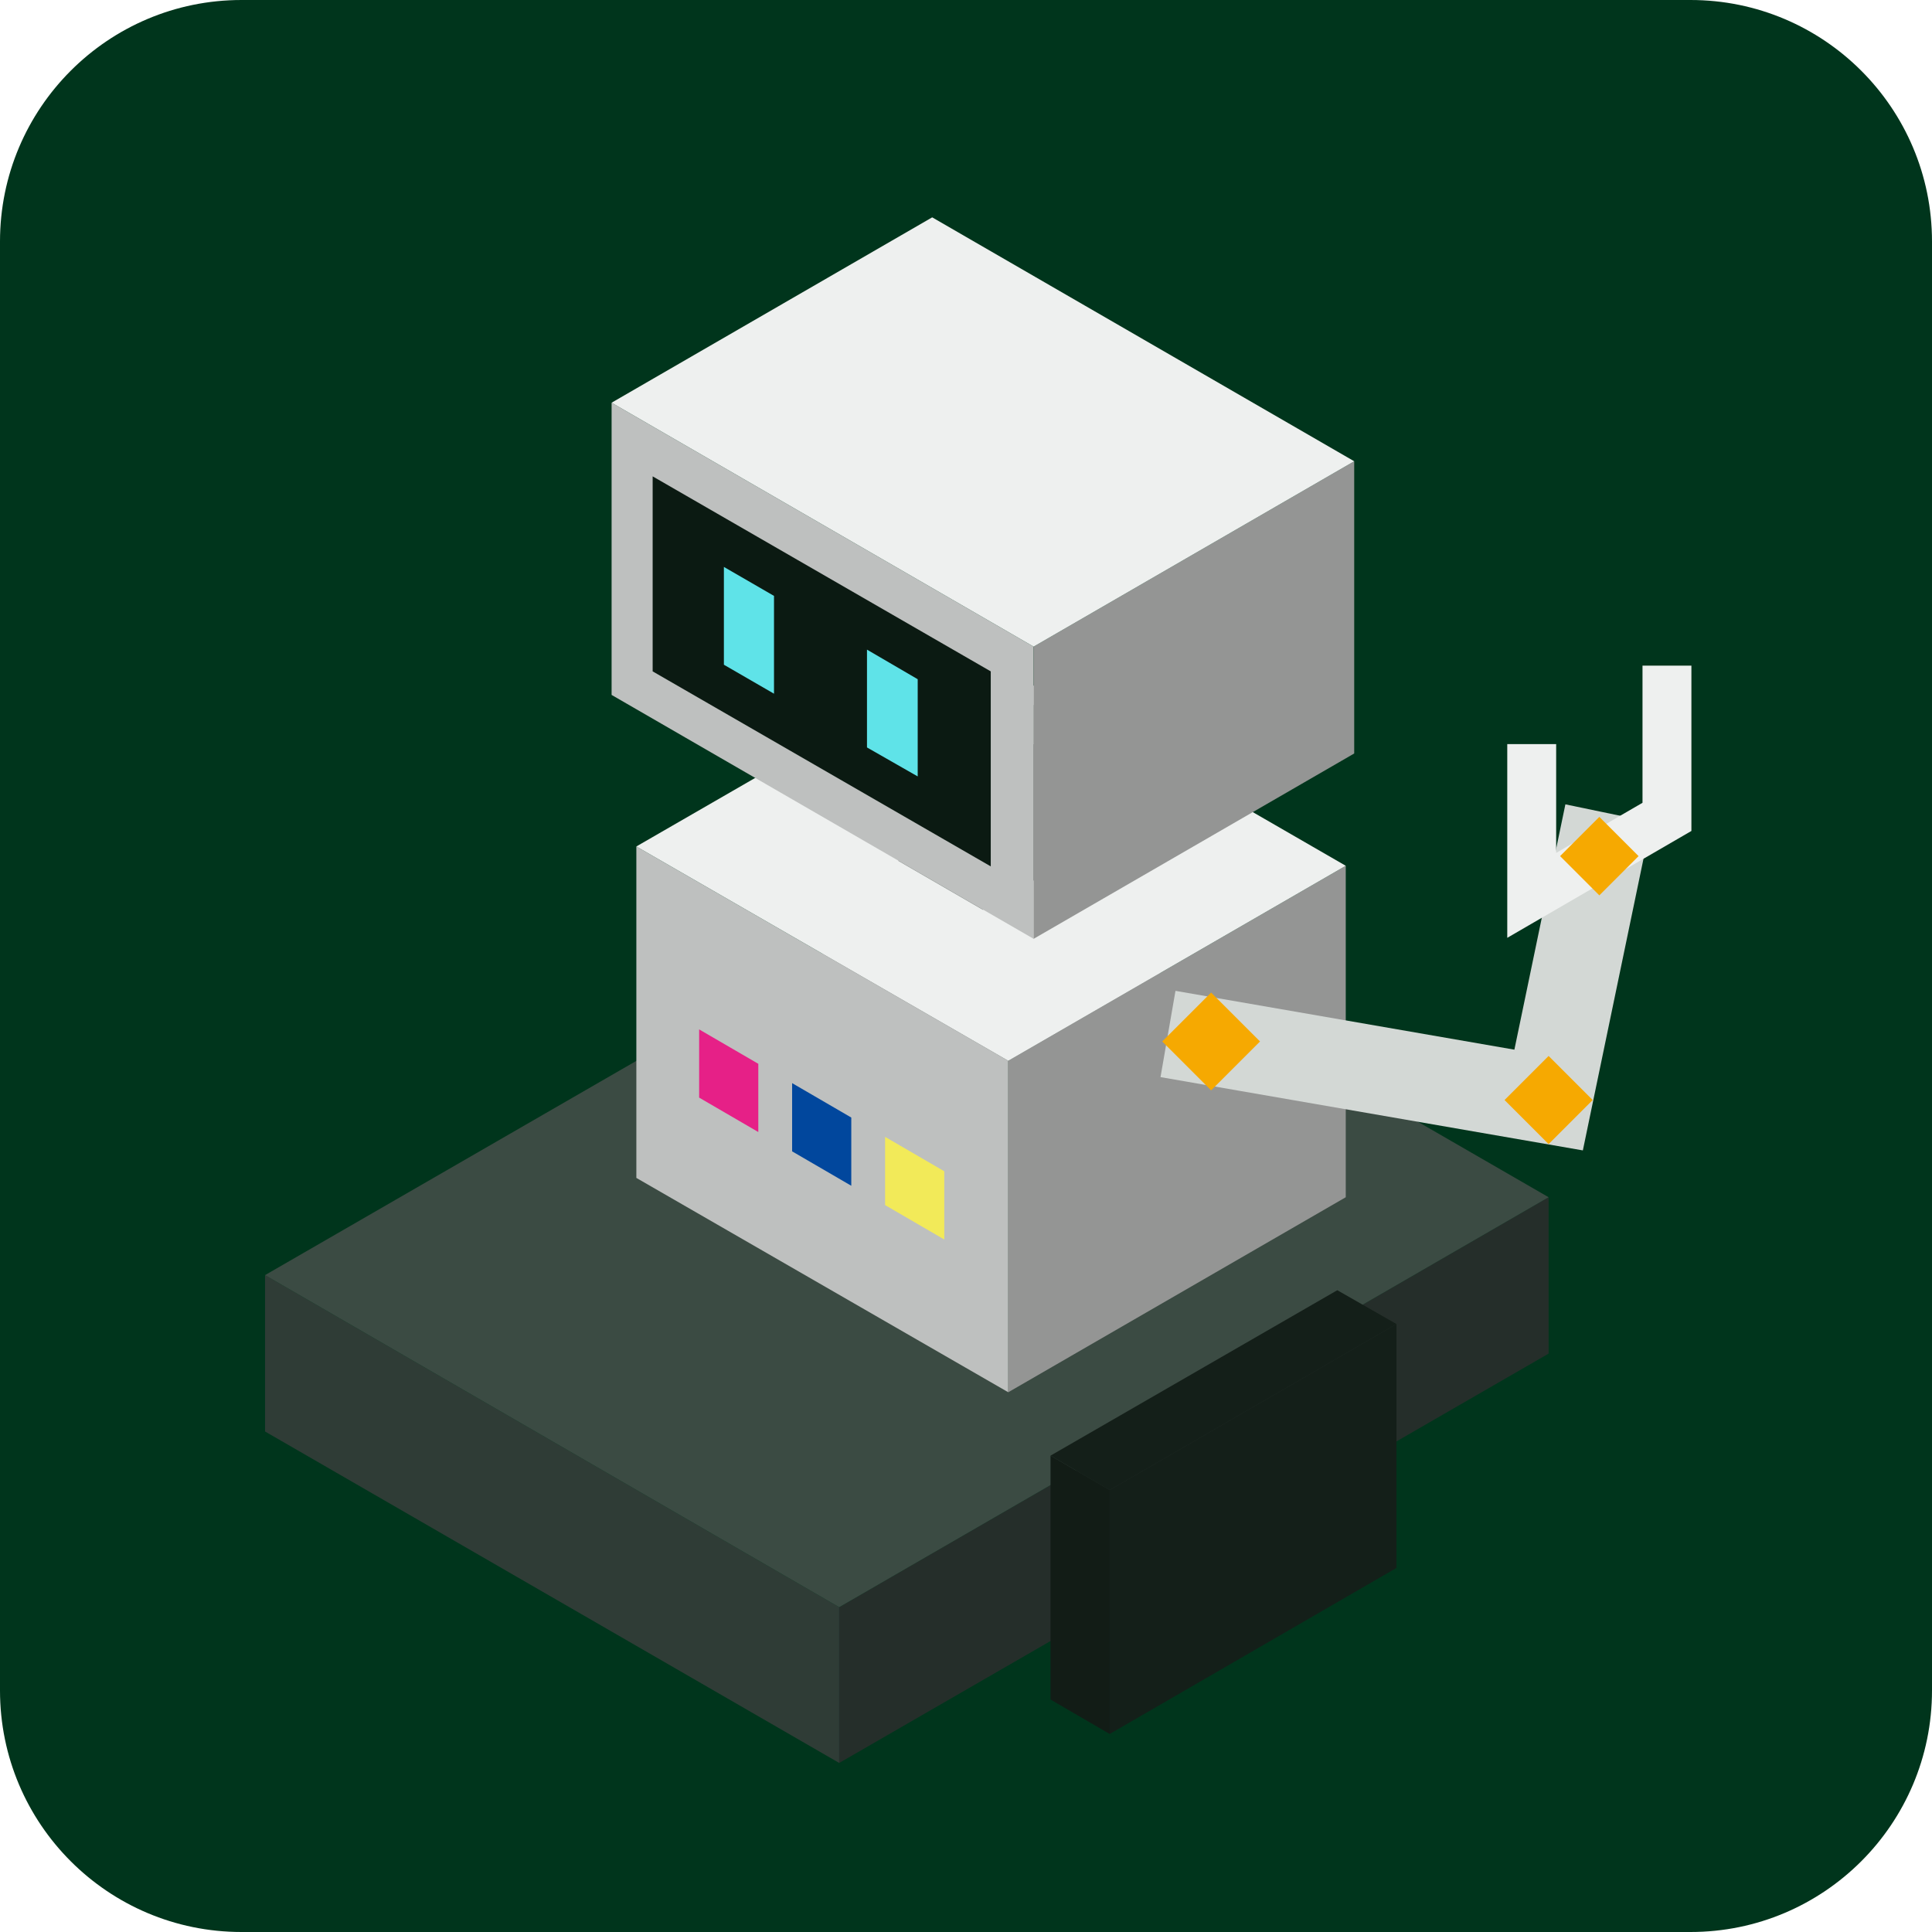
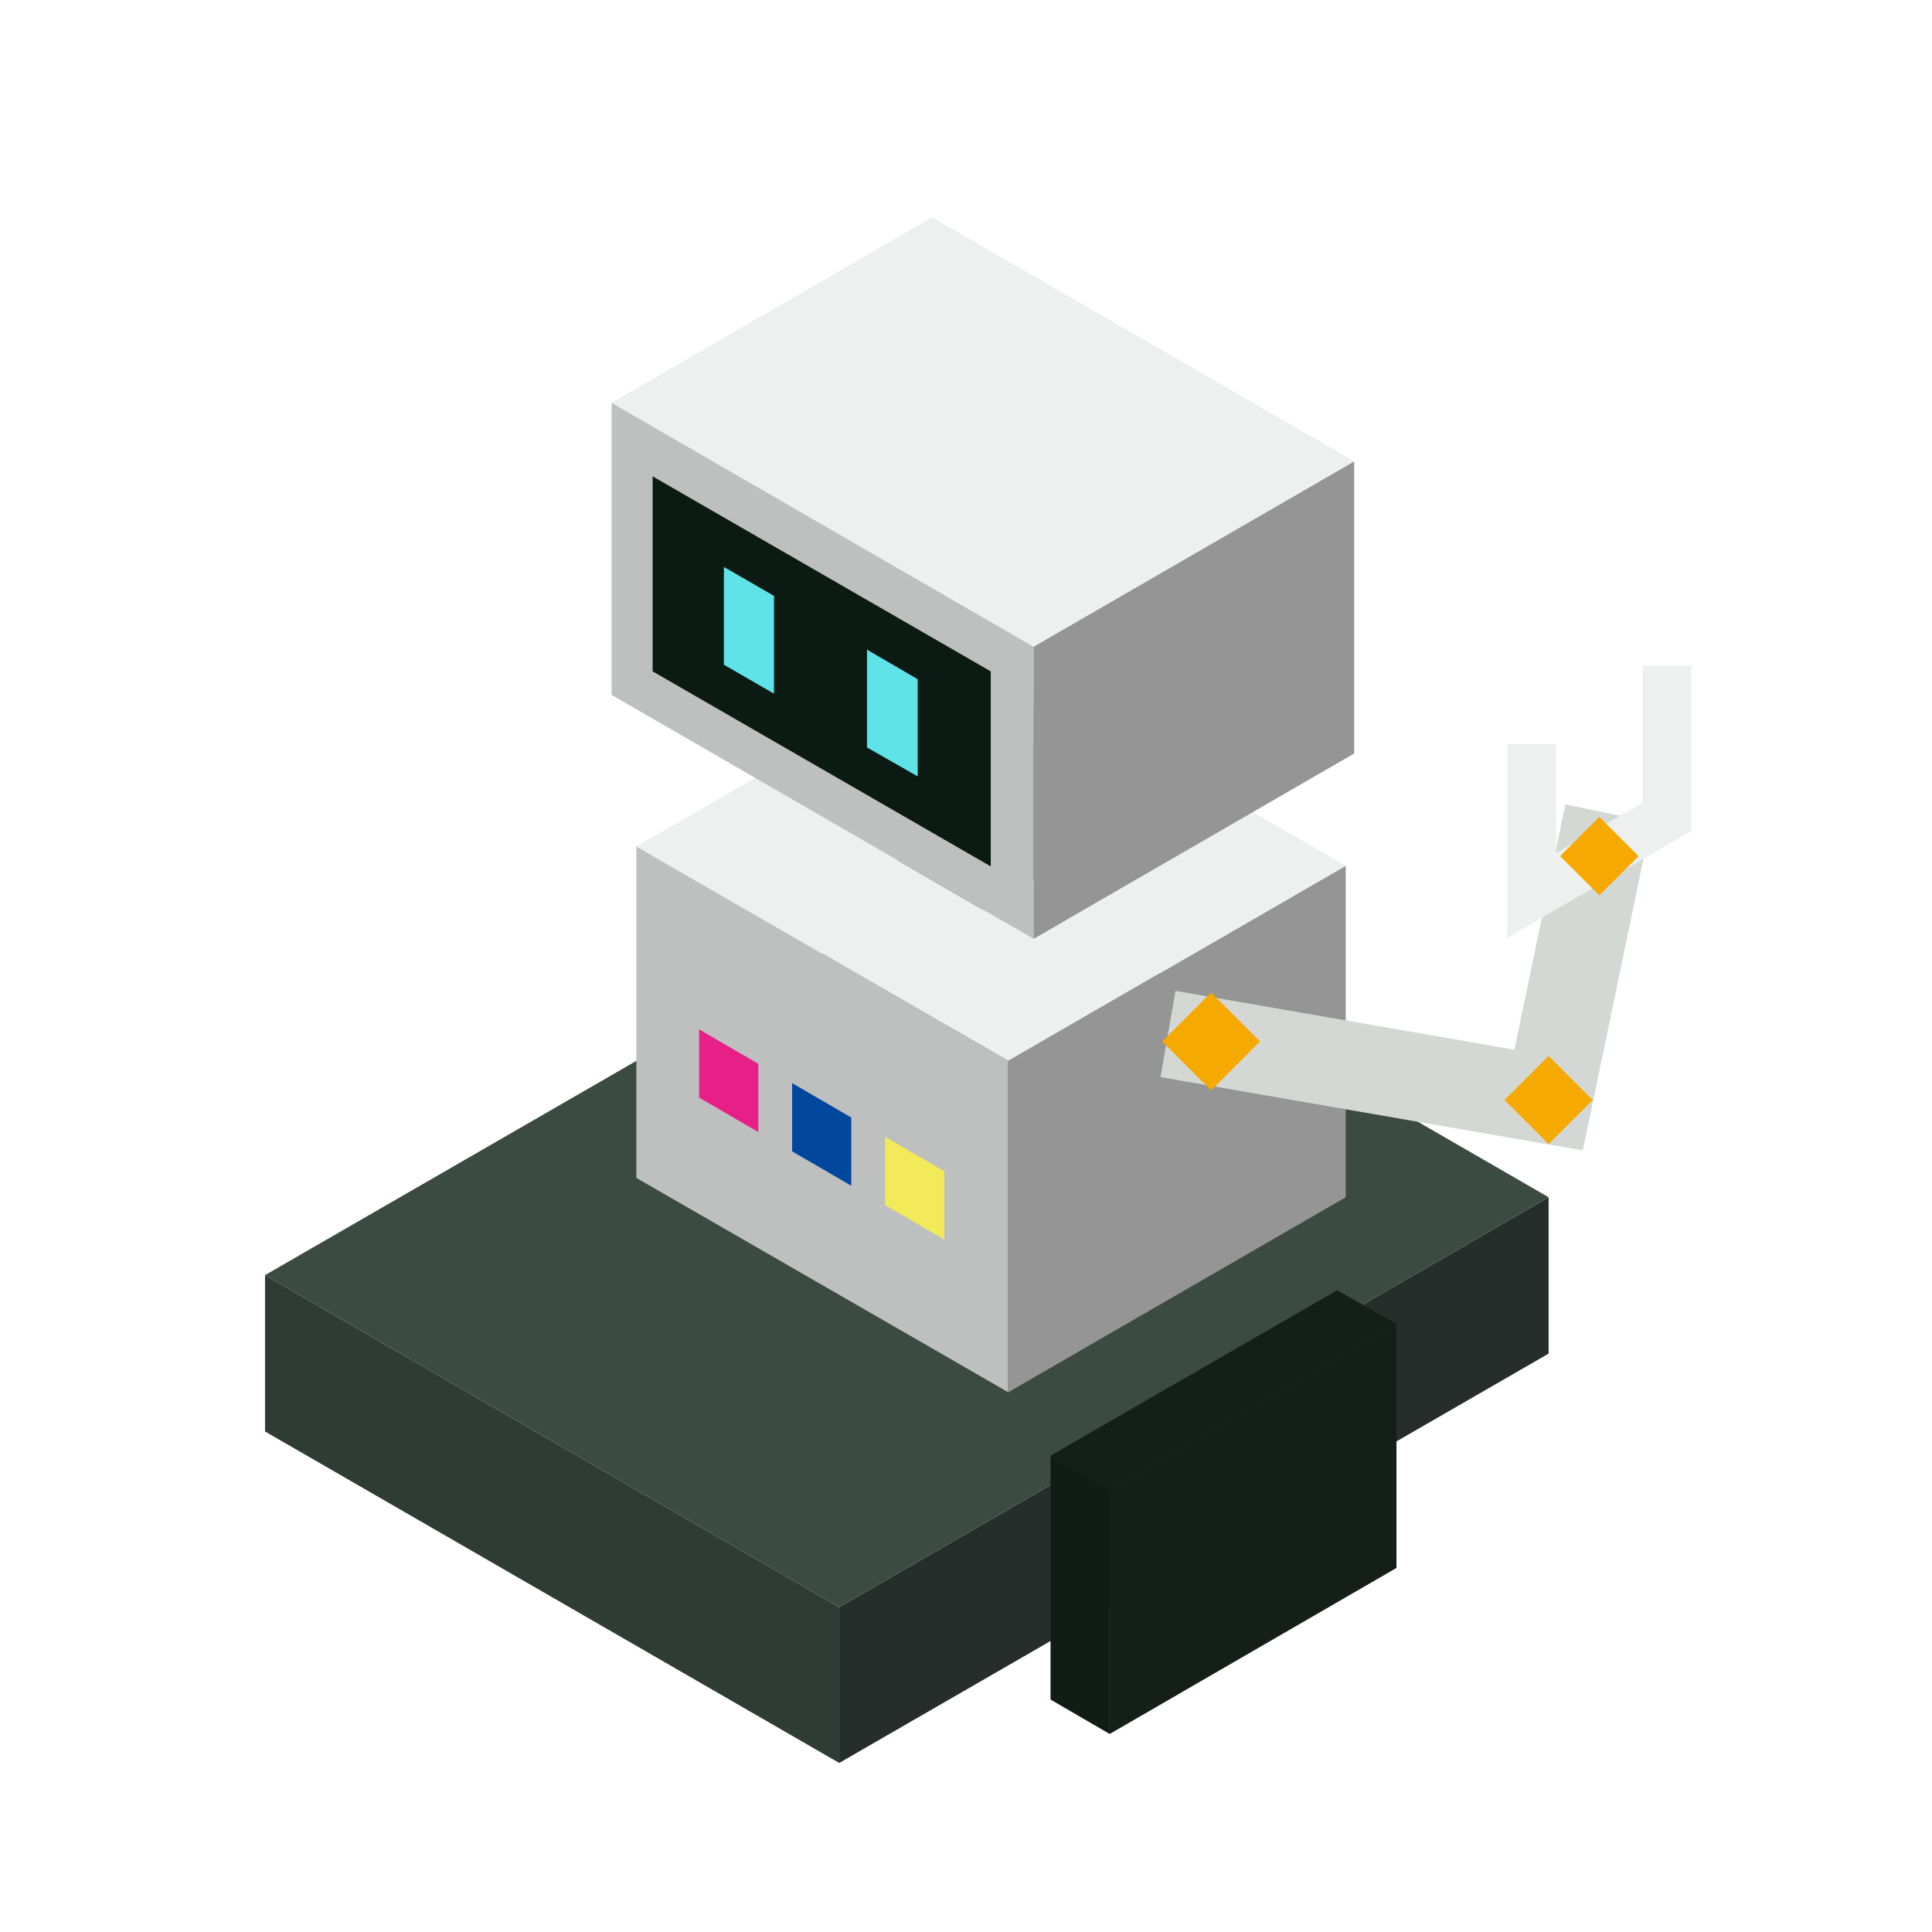
<svg xmlns="http://www.w3.org/2000/svg" viewBox="0 0 32 32">
-   <rect width="32" height="32" rx="4" fill="#00351c" />
  <path d="M4.39 23.71L13.90 29.20L13.90 26.62L4.39 21.12Z" fill="#2f3c36" />
  <path d="M25.65 22.42L13.90 29.20L13.90 26.62L25.65 19.83Z" fill="#252e2a" />
  <path d="M16.14 14.34L25.65 19.83L13.90 26.62L4.39 21.12Z" fill="#3b4b43" />
  <path d="M17.40 28.15L18.38 28.72L18.38 24.68L17.40 24.11Z" fill="#121c16" />
  <path d="M23.13 25.97L18.38 28.72L18.38 24.68L23.13 21.93Z" fill="#141f19" />
  <path d="M22.15 21.37L23.13 21.93L18.38 24.68L17.40 24.11Z" fill="#141f19" />
  <path d="M10.54 19.51L16.70 23.06L16.70 17.57L10.54 14.02Z" fill="#bec0bf" />
  <path d="M22.29 19.83L16.70 23.06L16.70 17.57L22.29 14.34Z" fill="#949594" />
  <path d="M16.14 10.79L22.29 14.34L16.70 17.57L10.54 14.02Z" fill="#eef0ef" />
  <path d="M11.58 18.18L12.56 18.75L12.56 17.62L11.58 17.05Z" fill="#e62087" />
  <path d="M13.12 19.07L14.10 19.64L14.10 18.51L13.12 17.94Z" fill="#01479d" />
  <path d="M14.66 19.96L15.64 20.53L15.64 19.40L14.66 18.83Z" fill="#f2ea59" />
  <path d="M14.88 14.26L16.28 15.07L16.28 12.81L14.88 12.00Z" fill="#868d89" />
  <path d="M17.68 14.26L16.28 15.07L16.28 12.81L17.68 12.00Z" fill="#686d6a" />
  <path d="M16.28 11.19L17.68 12.00L16.28 12.81L14.88 12.00Z" fill="#a7b0ab" />
  <path d="M10.13 11.51L17.12 15.55L17.12 10.71L10.13 6.67Z" fill="#bec0bf" />
  <path d="M22.43 12.48L17.12 15.55L17.12 10.71L22.43 7.64Z" fill="#949594" />
  <path d="M15.44 3.60L22.43 7.64L17.12 10.71L10.13 6.67Z" fill="#eef0ef" />
  <path d="M10.81 11.12L16.41 14.35L16.41 11.12L10.81 7.89Z" fill="#0b1a12" />
  <path d="M11.99 11.01L12.82 11.49L12.82 9.87L11.99 9.39Z" fill="#5fe3e8" />
  <path d="M14.36 12.38L15.20 12.86L15.20 11.25L14.36 10.76Z" fill="#5fe3e8" />
  <path d="M20.06 17.25L25.65 18.22L26.49 14.18" fill="none" stroke="#d3d8d5" stroke-width="1.45" stroke-linejoin="miter" stroke-linecap="square" />
  <path d="M20.06 16.44L20.87 17.25L20.06 18.06L19.25 17.25Z" fill="#f6a901" />
  <path d="M25.65 17.49L26.38 18.22L25.65 18.95L24.92 18.22Z" fill="#f6a901" />
  <path d="M27.61 11.43L27.61 13.53L25.37 14.83L25.37 12.73" fill="none" stroke="#eef0ef" stroke-width="0.81" stroke-linejoin="miter" stroke-linecap="square" />
  <path d="M26.49 13.53L27.14 14.18L26.49 14.83L25.84 14.18Z" fill="#f6a901" />
</svg>
